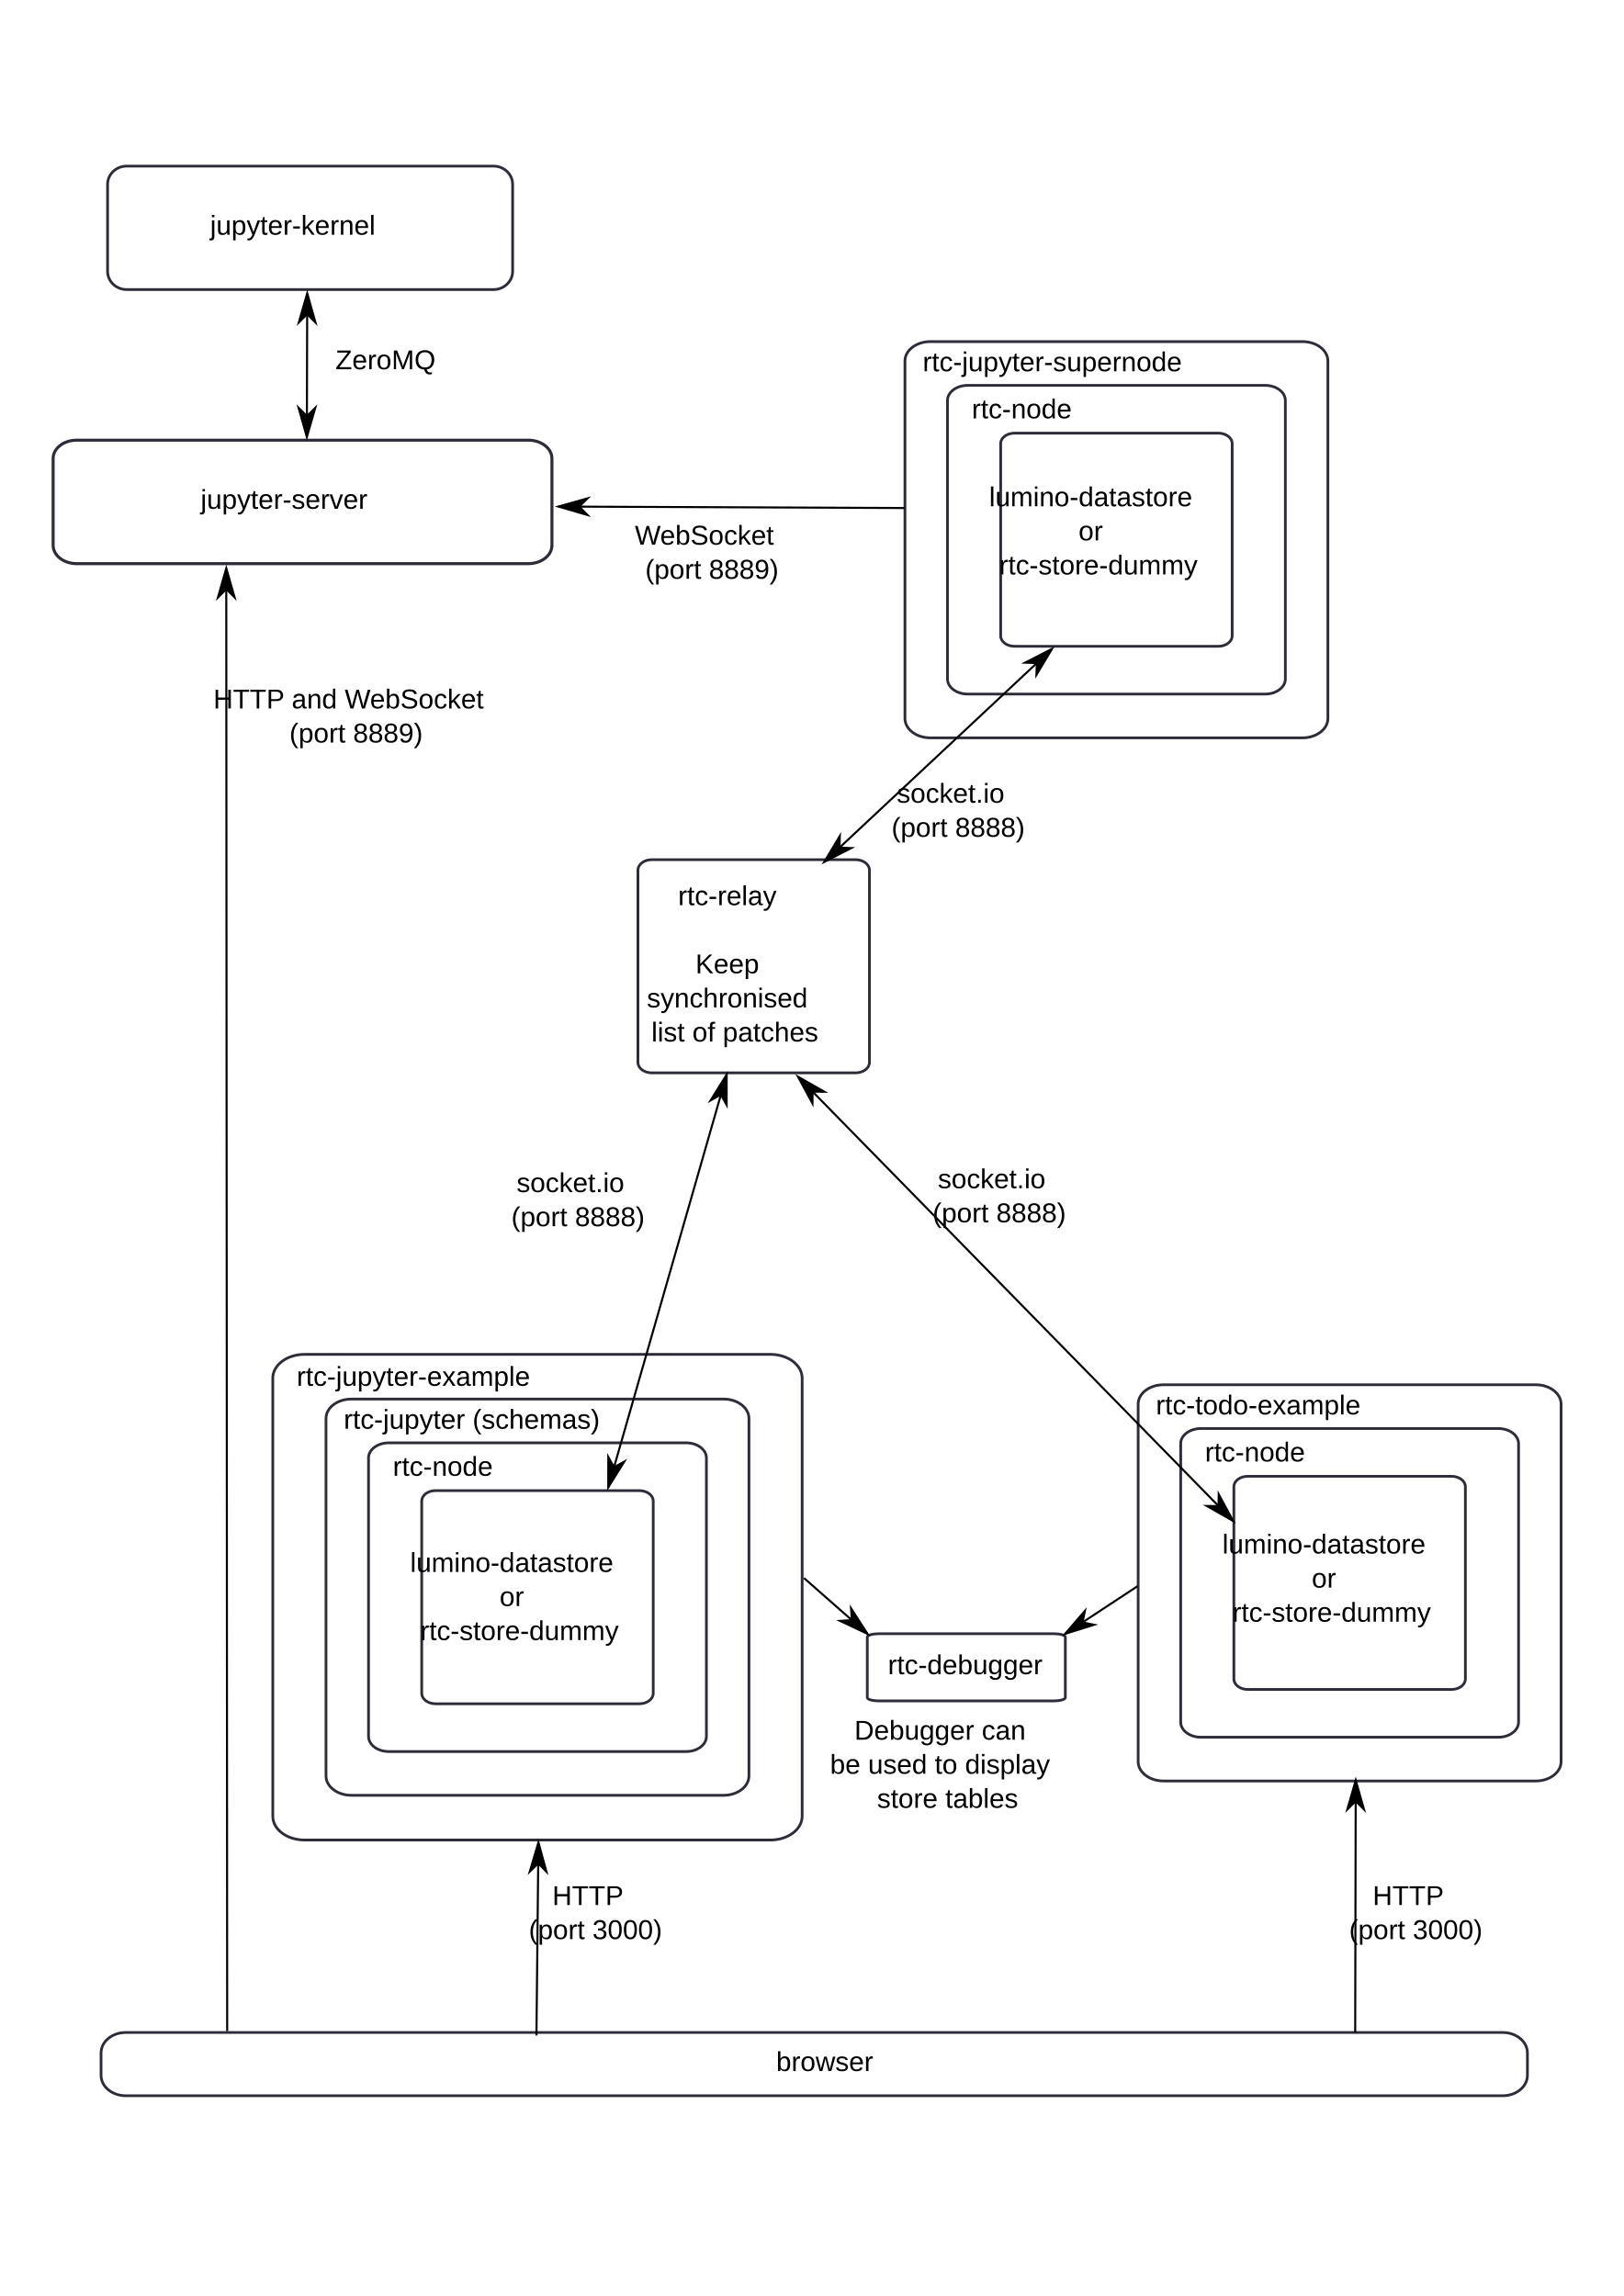
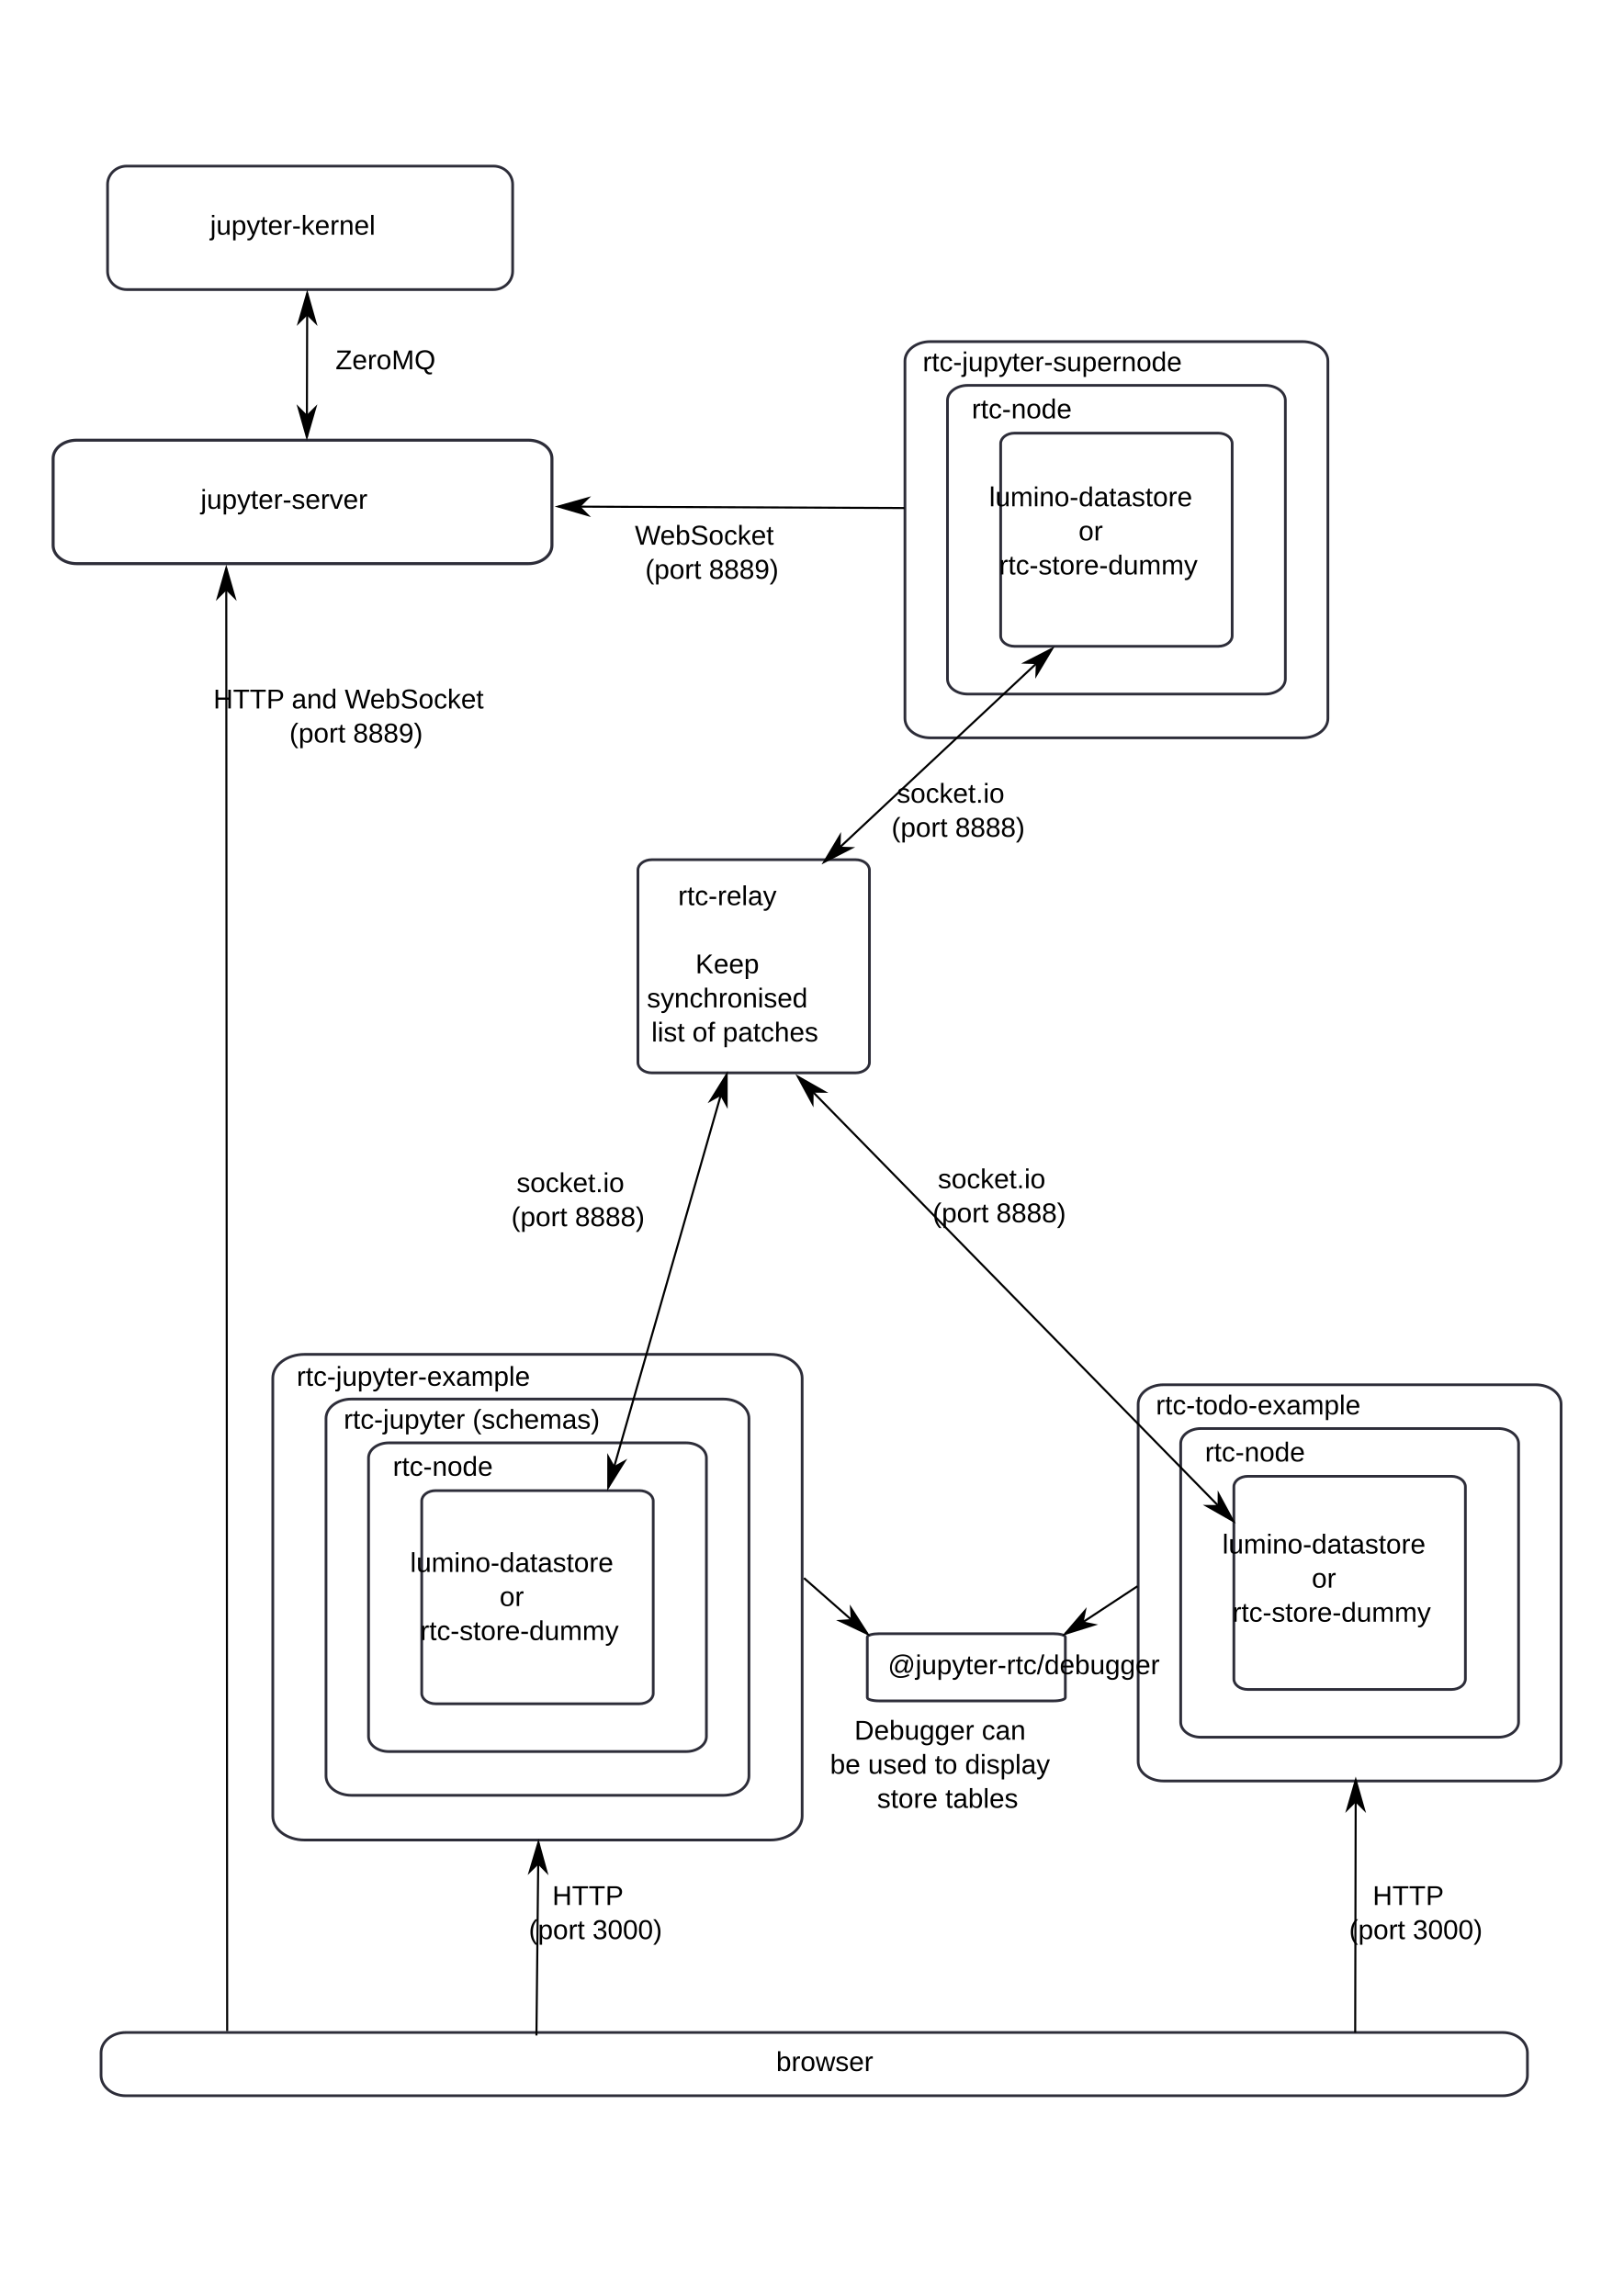
<svg xmlns="http://www.w3.org/2000/svg" width="210mm" height="297mm" viewBox="0 0 210 297" version="1.1" id="svg8">
  <defs id="defs2">
    <marker style="overflow:visible;" id="marker15080" refX="0.0" refY="0.0" orient="auto">
      <path transform="scale(0.8) rotate(180) translate(12.5,0)" style="fill-rule:evenodd;stroke:#000000;stroke-width:1pt;stroke-opacity:1;fill:#000000;fill-opacity:1" d="M 0.0,0.0 L 5.0,-5.0 L -12.5,0.0 L 5.0,5.0 L 0.0,0.0 z " id="path15078" />
    </marker>
    <marker orient="auto" refY="0.0" refX="0.0" id="marker14048" style="overflow:visible;">
      <path id="path14046" d="M 0.0,0.0 L 5.0,-5.0 L -12.5,0.0 L 5.0,5.0 L 0.0,0.0 z " style="fill-rule:evenodd;stroke:#000000;stroke-width:1pt;stroke-opacity:1;fill:#000000;fill-opacity:1" transform="scale(0.8) rotate(180) translate(12.5,0)" />
    </marker>
    <marker orient="auto" refY="0.0" refX="0.0" id="marker13942" style="overflow:visible;">
      <path id="path13940" d="M 0.0,0.0 L 5.0,-5.0 L -12.5,0.0 L 5.0,5.0 L 0.0,0.0 z " style="fill-rule:evenodd;stroke:#000000;stroke-width:1pt;stroke-opacity:1;fill:#000000;fill-opacity:1" transform="scale(0.8) rotate(180) translate(12.5,0)" />
    </marker>
    <marker style="overflow:visible;" id="marker7753" refX="0.0" refY="0.0" orient="auto">
      <path transform="scale(0.8) rotate(180) translate(12.5,0)" style="fill-rule:evenodd;stroke:#000000;stroke-width:1pt;stroke-opacity:1;fill:#000000;fill-opacity:1" d="M 0.0,0.0 L 5.0,-5.0 L -12.5,0.0 L 5.0,5.0 L 0.0,0.0 z " id="path7751" />
    </marker>
    <marker style="overflow:visible" id="marker7659" refX="0.0" refY="0.0" orient="auto">
      <path transform="scale(0.8) translate(12.5,0)" style="fill-rule:evenodd;stroke:#000000;stroke-width:1pt;stroke-opacity:1;fill:#000000;fill-opacity:1" d="M 0.0,0.0 L 5.0,-5.0 L -12.5,0.0 L 5.0,5.0 L 0.0,0.0 z " id="path7657" />
    </marker>
    <marker orient="auto" refY="0.0" refX="0.0" id="marker6539" style="overflow:visible;">
      <path id="path6537" d="M 0.0,0.0 L 5.0,-5.0 L -12.5,0.0 L 5.0,5.0 L 0.0,0.0 z " style="fill-rule:evenodd;stroke:#000000;stroke-width:1pt;stroke-opacity:1;fill:#000000;fill-opacity:1" transform="scale(0.8) rotate(180) translate(12.5,0)" />
    </marker>
    <marker style="overflow:visible;" id="marker5669" refX="0.0" refY="0.0" orient="auto">
      <path transform="scale(0.8) rotate(180) translate(12.5,0)" style="fill-rule:evenodd;stroke:#000000;stroke-width:1pt;stroke-opacity:1;fill:#000000;fill-opacity:1" d="M 0.0,0.0 L 5.0,-5.0 L -12.5,0.0 L 5.0,5.0 L 0.0,0.0 z " id="path5667" />
    </marker>
    <marker style="overflow:visible" id="marker5593" refX="0.0" refY="0.0" orient="auto">
      <path transform="scale(0.8) translate(12.5,0)" style="fill-rule:evenodd;stroke:#000000;stroke-width:1pt;stroke-opacity:1;fill:#000000;fill-opacity:1" d="M 0.0,0.0 L 5.0,-5.0 L -12.5,0.0 L 5.0,5.0 L 0.0,0.0 z " id="path5591" />
    </marker>
    <marker style="overflow:visible;" id="marker5215" refX="0.0" refY="0.0" orient="auto">
      <path transform="scale(0.8) rotate(180) translate(12.5,0)" style="fill-rule:evenodd;stroke:#000000;stroke-width:1pt;stroke-opacity:1;fill:#000000;fill-opacity:1" d="M 0.0,0.0 L 5.0,-5.0 L -12.5,0.0 L 5.0,5.0 L 0.0,0.0 z " id="path5213" />
    </marker>
    <marker style="overflow:visible" id="marker5151" refX="0.0" refY="0.0" orient="auto">
      <path transform="scale(0.8) translate(12.5,0)" style="fill-rule:evenodd;stroke:#000000;stroke-width:1pt;stroke-opacity:1;fill:#000000;fill-opacity:1" d="M 0.0,0.0 L 5.0,-5.0 L -12.5,0.0 L 5.0,5.0 L 0.0,0.0 z " id="path5149" />
    </marker>
    <marker orient="auto" refY="0.0" refX="0.0" id="marker4511" style="overflow:visible;">
      <path id="path4509" d="M 0.0,0.0 L 5.0,-5.0 L -12.5,0.0 L 5.0,5.0 L 0.0,0.0 z " style="fill-rule:evenodd;stroke:#000000;stroke-width:1pt;stroke-opacity:1;fill:#000000;fill-opacity:1" transform="scale(0.8) rotate(180) translate(12.5,0)" />
    </marker>
    <marker orient="auto" refY="0.0" refX="0.0" id="marker4447" style="overflow:visible">
      <path id="path4445" d="M 0.0,0.0 L 5.0,-5.0 L -12.5,0.0 L 5.0,5.0 L 0.0,0.0 z " style="fill-rule:evenodd;stroke:#000000;stroke-width:1pt;stroke-opacity:1;fill:#000000;fill-opacity:1" transform="scale(0.8) translate(12.5,0)" />
    </marker>
    <marker orient="auto" refY="0.0" refX="0.0" id="marker2415" style="overflow:visible;">
      <path id="path2413" d="M 0.0,0.0 L 5.0,-5.0 L -12.5,0.0 L 5.0,5.0 L 0.0,0.0 z " style="fill-rule:evenodd;stroke:#000000;stroke-width:1pt;stroke-opacity:1;fill:#000000;fill-opacity:1" transform="scale(0.8) rotate(180) translate(12.5,0)" />
    </marker>
    <marker orient="auto" refY="0.0" refX="0.0" id="marker2375" style="overflow:visible">
      <path id="path2373" d="M 0.0,0.0 L 5.0,-5.0 L -12.5,0.0 L 5.0,5.0 L 0.0,0.0 z " style="fill-rule:evenodd;stroke:#000000;stroke-width:1pt;stroke-opacity:1;fill:#000000;fill-opacity:1" transform="scale(0.8) translate(12.5,0)" />
    </marker>
    <marker style="overflow:visible;" id="marker1309" refX="0.0" refY="0.0" orient="auto">
      <path transform="scale(0.8) rotate(180) translate(12.5,0)" style="fill-rule:evenodd;stroke:#000000;stroke-width:1pt;stroke-opacity:1;fill:#000000;fill-opacity:1" d="M 0.0,0.0 L 5.0,-5.0 L -12.5,0.0 L 5.0,5.0 L 0.0,0.0 z " id="path1307" />
    </marker>
    <marker style="overflow:visible" id="marker1281" refX="0.0" refY="0.0" orient="auto">
      <path transform="scale(0.8) translate(12.5,0)" style="fill-rule:evenodd;stroke:#000000;stroke-width:1pt;stroke-opacity:1;fill:#000000;fill-opacity:1" d="M 0.0,0.0 L 5.0,-5.0 L -12.5,0.0 L 5.0,5.0 L 0.0,0.0 z " id="path1279" />
    </marker>
    <marker orient="auto" refY="0.0" refX="0.0" id="Arrow1Lend" style="overflow:visible;">
      <path id="path930" d="M 0.0,0.0 L 5.0,-5.0 L -12.5,0.0 L 5.0,5.0 L 0.0,0.0 z " style="fill-rule:evenodd;stroke:#000000;stroke-width:1pt;stroke-opacity:1;fill:#000000;fill-opacity:1" transform="scale(0.8) rotate(180) translate(12.5,0)" />
    </marker>
    <marker orient="auto" refY="0.0" refX="0.0" id="Arrow1Lstart" style="overflow:visible">
      <path id="path927" d="M 0.0,0.0 L 5.0,-5.0 L -12.5,0.0 L 5.0,5.0 L 0.0,0.0 z " style="fill-rule:evenodd;stroke:#000000;stroke-width:1pt;stroke-opacity:1;fill:#000000;fill-opacity:1" transform="scale(0.8) translate(12.5,0)" />
    </marker>
  </defs>
  <g id="layer1">
    <rect style="opacity:0.824;fill:none;fill-opacity:1;stroke:#00000e;stroke-width:0.353;stroke-linejoin:round;stroke-miterlimit:4;stroke-dasharray:none;stroke-dashoffset:0;stroke-opacity:1" id="rect844" width="68.464" height="62.821" x="35.282" y="175.195" rx="4.1" ry="3.07" />
    <text xml:space="preserve" style="font-style:normal;font-variant:normal;font-weight:normal;font-stretch:normal;font-size:3.528px;line-height:1.25;font-family:arial;-inkscape-font-specification:'arial, Normal';font-variant-ligatures:normal;font-variant-caps:normal;font-variant-numeric:normal;font-feature-settings:normal;text-align:start;letter-spacing:0px;word-spacing:0px;writing-mode:lr-tb;text-anchor:start;fill:#000000;fill-opacity:1;stroke:none;stroke-width:0.265" x="38.365" y="179.26" id="text848">
      <tspan id="tspan846" x="38.365" y="179.26" style="stroke-width:0.265">rtc-jupyter-example</tspan>
    </text>
    <rect ry="2.505" rx="3.276" y="180.978" x="42.164" height="51.254" width="54.7" id="rect850" style="opacity:0.824;fill:none;fill-opacity:1;stroke:#00000e;stroke-width:0.353;stroke-linejoin:round;stroke-miterlimit:4;stroke-dasharray:none;stroke-dashoffset:0;stroke-opacity:1" />
    <text id="text854" y="184.816" x="44.45" style="font-style:normal;font-variant:normal;font-weight:normal;font-stretch:normal;font-size:3.528px;line-height:1.25;font-family:arial;-inkscape-font-specification:'arial, Normal';font-variant-ligatures:normal;font-variant-caps:normal;font-variant-numeric:normal;font-feature-settings:normal;text-align:start;letter-spacing:0px;word-spacing:0px;writing-mode:lr-tb;text-anchor:start;fill:#000000;fill-opacity:1;stroke:none;stroke-width:0.265" xml:space="preserve">
      <tspan style="stroke-width:0.265" y="184.816" x="44.45" id="tspan852">rtc-jupyter (schemas)</tspan>
    </text>
    <rect style="opacity:0.824;fill:none;fill-opacity:1;stroke:#00000e;stroke-width:0.353;stroke-linejoin:round;stroke-miterlimit:4;stroke-dasharray:none;stroke-dashoffset:0;stroke-opacity:1" id="rect856" width="43.699" height="39.931" x="47.664" y="186.64" rx="2.617" ry="1.952" />
    <text xml:space="preserve" style="font-style:normal;font-variant:normal;font-weight:normal;font-stretch:normal;font-size:3.528px;line-height:1.25;font-family:arial;-inkscape-font-specification:'arial, Normal';font-variant-ligatures:normal;font-variant-caps:normal;font-variant-numeric:normal;font-feature-settings:normal;text-align:start;letter-spacing:0px;word-spacing:0px;writing-mode:lr-tb;text-anchor:start;fill:#000000;fill-opacity:1;stroke:none;stroke-width:0.265" x="50.8" y="190.902" id="text860">
      <tspan id="tspan858" x="50.8" y="190.902" style="stroke-width:0.265">rtc-node</tspan>
    </text>
    <rect ry="1.348" rx="1.793" y="192.819" x="54.543" height="27.573" width="29.942" id="rect862" style="opacity:0.824;fill:none;fill-opacity:1;stroke:#00000e;stroke-width:0.353;stroke-linejoin:round;stroke-miterlimit:4;stroke-dasharray:none;stroke-dashoffset:0;stroke-opacity:1" />
    <text id="text866" y="203.337" x="69.623" style="font-style:normal;font-variant:normal;font-weight:normal;font-stretch:normal;font-size:3.528px;line-height:1.25;font-family:arial;-inkscape-font-specification:'arial, Normal';font-variant-ligatures:normal;font-variant-caps:normal;font-variant-numeric:normal;font-feature-settings:normal;text-align:center;letter-spacing:0px;word-spacing:0px;writing-mode:lr-tb;text-anchor:middle;fill:#000000;fill-opacity:1;stroke:none;stroke-width:0.265" xml:space="preserve">
      <tspan style="text-align:center;text-anchor:middle;stroke-width:0.265" y="203.337" x="69.623" id="tspan864">lumino-datastore</tspan>
      <tspan style="text-align:center;text-anchor:middle;stroke-width:0.265" y="207.747" x="69.623" id="tspan16600">or</tspan>
      <tspan style="text-align:center;text-anchor:middle;stroke-width:0.265" y="212.157" x="69.623" id="tspan16602">rtc-store-dummy</tspan>
    </text>
    <rect style="opacity:0.824;fill:none;fill-opacity:1;stroke:#00000e;stroke-width:0.353;stroke-linejoin:round;stroke-miterlimit:4;stroke-dasharray:none;stroke-dashoffset:0;stroke-opacity:1" id="rect874" width="54.7" height="51.254" x="147.203" y="179.126" rx="3.276" ry="2.505" />
    <text xml:space="preserve" style="font-style:normal;font-variant:normal;font-weight:normal;font-stretch:normal;font-size:3.528px;line-height:1.25;font-family:arial;-inkscape-font-specification:'arial, Normal';font-variant-ligatures:normal;font-variant-caps:normal;font-variant-numeric:normal;font-feature-settings:normal;text-align:start;letter-spacing:0px;word-spacing:0px;writing-mode:lr-tb;text-anchor:start;fill:#000000;fill-opacity:1;stroke:none;stroke-width:0.265" x="149.489" y="182.964" id="text878">
      <tspan id="tspan876" x="149.489" y="182.964" style="stroke-width:0.265">rtc-todo-example</tspan>
    </text>
    <rect ry="1.952" rx="2.617" y="184.788" x="152.703" height="39.931" width="43.699" id="rect880" style="opacity:0.824;fill:none;fill-opacity:1;stroke:#00000e;stroke-width:0.353;stroke-linejoin:round;stroke-miterlimit:4;stroke-dasharray:none;stroke-dashoffset:0;stroke-opacity:1" />
    <text id="text884" y="189.05" x="155.839" style="font-style:normal;font-variant:normal;font-weight:normal;font-stretch:normal;font-size:3.528px;line-height:1.25;font-family:arial;-inkscape-font-specification:'arial, Normal';font-variant-ligatures:normal;font-variant-caps:normal;font-variant-numeric:normal;font-feature-settings:normal;text-align:start;letter-spacing:0px;word-spacing:0px;writing-mode:lr-tb;text-anchor:start;fill:#000000;fill-opacity:1;stroke:none;stroke-width:0.265" xml:space="preserve">
      <tspan style="stroke-width:0.265" y="189.05" x="155.839" id="tspan882">rtc-node</tspan>
    </text>
    <rect style="opacity:0.824;fill:none;fill-opacity:1;stroke:#00000e;stroke-width:0.353;stroke-linejoin:round;stroke-miterlimit:4;stroke-dasharray:none;stroke-dashoffset:0;stroke-opacity:1" id="rect886" width="29.942" height="27.573" x="159.582" y="190.967" rx="1.793" ry="1.348" />
    <text xml:space="preserve" style="font-style:normal;font-variant:normal;font-weight:normal;font-stretch:normal;font-size:3.528px;line-height:1.25;font-family:arial;-inkscape-font-specification:'arial, Normal';font-variant-ligatures:normal;font-variant-caps:normal;font-variant-numeric:normal;font-feature-settings:normal;text-align:center;letter-spacing:0px;word-spacing:0px;writing-mode:lr-tb;text-anchor:middle;fill:#000000;fill-opacity:1;stroke:none;stroke-width:0.265" x="174.663" y="200.956" id="text890">
      <tspan id="tspan888" x="174.663" y="200.956" style="text-align:center;text-anchor:middle;stroke-width:0.265">lumino-datastore</tspan>
      <tspan x="175.152" y="205.366" style="text-align:center;text-anchor:middle;stroke-width:0.265" id="tspan16604">or </tspan>
      <tspan x="174.663" y="209.775" style="text-align:center;text-anchor:middle;stroke-width:0.265" id="tspan16606">rtc-store-dummy</tspan>
    </text>
    <rect style="opacity:0.824;fill:none;fill-opacity:1;stroke:#00000e;stroke-width:0.353;stroke-linejoin:round;stroke-miterlimit:4;stroke-dasharray:none;stroke-dashoffset:0;stroke-opacity:1" id="rect911" width="29.942" height="27.573" x="82.506" y="111.206" rx="1.793" ry="1.348" />
    <text xml:space="preserve" style="font-style:normal;font-variant:normal;font-weight:normal;font-stretch:normal;font-size:3.528px;line-height:1.25;font-family:arial;-inkscape-font-specification:'arial, Normal';font-variant-ligatures:normal;font-variant-caps:normal;font-variant-numeric:normal;font-feature-settings:normal;text-align:start;letter-spacing:0px;word-spacing:0px;writing-mode:lr-tb;text-anchor:start;fill:#000000;fill-opacity:1;stroke:none;stroke-width:0.265" x="97.494" y="117.085" id="text915">
      <tspan id="tspan913" x="97.494" y="117.085" style="text-align:center;text-anchor:middle;stroke-width:0.265">rtc-relay</tspan>
      <tspan x="97.494" y="121.495" style="text-align:center;text-anchor:middle;stroke-width:0.265" id="tspan917" />
      <tspan x="97.494" y="125.905" style="text-align:center;text-anchor:middle;stroke-width:0.265" id="tspan923">Keep</tspan>
      <tspan x="97.494" y="130.315" style="text-align:center;text-anchor:middle;stroke-width:0.265" id="tspan919">synchronised</tspan>
      <tspan x="97.494" y="134.724" style="text-align:center;text-anchor:middle;stroke-width:0.265" id="tspan921">list of patches</tspan>
    </text>
    <path style="fill:none;stroke:#000000;stroke-width:0.265px;stroke-linecap:butt;stroke-linejoin:miter;stroke-opacity:1;marker-start:url(#Arrow1Lstart);marker-end:url(#Arrow1Lend)" d="M 78.678,192.361 93.973,139.042" id="path925" />
    <text xml:space="preserve" style="font-style:normal;font-variant:normal;font-weight:normal;font-stretch:normal;font-size:3.528px;line-height:1.25;font-family:arial;-inkscape-font-specification:'arial, Normal';font-variant-ligatures:normal;font-variant-caps:normal;font-variant-numeric:normal;font-feature-settings:normal;text-align:start;letter-spacing:0px;word-spacing:0px;writing-mode:lr-tb;text-anchor:start;fill:#000000;fill-opacity:1;stroke:none;stroke-width:0.265" x="77.21" y="154.208" id="text1259">
      <tspan id="tspan1257" x="77.21" y="154.208" style="text-align:center;text-anchor:middle;stroke-width:0.265">socket.io</tspan>
      <tspan x="77.21" y="158.618" style="text-align:center;text-anchor:middle;stroke-width:0.265" id="tspan7617">(port 8888)</tspan>
    </text>
    <path id="path1273" d="M 159.467,196.723 103.233,139.307" style="fill:none;stroke:#000000;stroke-width:0.265px;stroke-linecap:butt;stroke-linejoin:miter;stroke-opacity:1;marker-start:url(#marker1281);marker-end:url(#marker1309)" />
    <rect style="opacity:0.824;fill:none;fill-opacity:1;stroke:#00000e;stroke-width:0.353;stroke-linejoin:round;stroke-miterlimit:4;stroke-dasharray:none;stroke-dashoffset:0;stroke-opacity:1" id="rect2037" width="54.7" height="51.254" x="117.041" y="44.189" rx="3.276" ry="2.505" />
    <text xml:space="preserve" style="font-style:normal;font-variant:normal;font-weight:normal;font-stretch:normal;font-size:3.528px;line-height:1.25;font-family:arial;-inkscape-font-specification:'arial, Normal';font-variant-ligatures:normal;font-variant-caps:normal;font-variant-numeric:normal;font-feature-settings:normal;text-align:start;letter-spacing:0px;word-spacing:0px;writing-mode:lr-tb;text-anchor:start;fill:#000000;fill-opacity:1;stroke:none;stroke-width:0.265" x="119.327" y="48.027" id="text2041">
      <tspan id="tspan2039" x="119.327" y="48.027" style="stroke-width:0.265">rtc-jupyter-supernode</tspan>
    </text>
    <rect ry="1.952" rx="2.617" y="49.85" x="122.541" height="39.931" width="43.699" id="rect2043" style="opacity:0.824;fill:none;fill-opacity:1;stroke:#00000e;stroke-width:0.353;stroke-linejoin:round;stroke-miterlimit:4;stroke-dasharray:none;stroke-dashoffset:0;stroke-opacity:1" />
    <text id="text2047" y="54.113" x="125.677" style="font-style:normal;font-variant:normal;font-weight:normal;font-stretch:normal;font-size:3.528px;line-height:1.25;font-family:arial;-inkscape-font-specification:'arial, Normal';font-variant-ligatures:normal;font-variant-caps:normal;font-variant-numeric:normal;font-feature-settings:normal;text-align:start;letter-spacing:0px;word-spacing:0px;writing-mode:lr-tb;text-anchor:start;fill:#000000;fill-opacity:1;stroke:none;stroke-width:0.265" xml:space="preserve">
      <tspan style="stroke-width:0.265" y="54.113" x="125.677" id="tspan2045">rtc-node</tspan>
    </text>
    <rect style="opacity:0.824;fill:none;fill-opacity:1;stroke:#00000e;stroke-width:0.353;stroke-linejoin:round;stroke-miterlimit:4;stroke-dasharray:none;stroke-dashoffset:0;stroke-opacity:1" id="rect2049" width="29.942" height="27.573" x="129.42" y="56.029" rx="1.793" ry="1.348" />
    <path style="fill:none;stroke:#000000;stroke-width:0.265;stroke-linecap:butt;stroke-linejoin:miter;stroke-miterlimit:4;stroke-dasharray:none;stroke-opacity:1;marker-start:url(#marker2375);marker-end:url(#marker2415)" d="M 106.627,111.471 136.042,83.952" id="path2367" />
    <rect ry="2.368" rx="3.049" y="56.94" x="6.872" height="15.971" width="64.512" id="rect3648" style="opacity:0.824;fill:none;fill-opacity:1;stroke:#00000e;stroke-width:0.391;stroke-linejoin:round;stroke-miterlimit:4;stroke-dasharray:none;stroke-dashoffset:0;stroke-opacity:1" />
    <text id="text3660" y="65.817" x="39.187" style="font-style:normal;font-variant:normal;font-weight:normal;font-stretch:normal;font-size:3.528px;line-height:1.25;font-family:arial;-inkscape-font-specification:'arial, Normal';font-variant-ligatures:normal;font-variant-caps:normal;font-variant-numeric:normal;font-feature-settings:normal;text-align:start;letter-spacing:0px;word-spacing:0px;writing-mode:lr-tb;text-anchor:start;fill:#000000;fill-opacity:1;stroke:none;stroke-width:0.265" xml:space="preserve">
      <tspan id="tspan3658" style="text-align:center;text-anchor:middle;stroke-width:0.265" y="65.817" x="39.187">jupyter-server</tspan>
    </text>
    <rect style="opacity:0.824;fill:none;fill-opacity:1;stroke:#00000e;stroke-width:0.353;stroke-linejoin:round;stroke-miterlimit:4;stroke-dasharray:none;stroke-dashoffset:0;stroke-opacity:1" id="rect3677" width="52.39" height="15.971" x="13.912" y="21.486" rx="2.476" ry="2.368" />
    <text xml:space="preserve" style="font-style:normal;font-variant:normal;font-weight:normal;font-stretch:normal;font-size:3.528px;line-height:1.25;font-family:arial;-inkscape-font-specification:'arial, Normal';font-variant-ligatures:normal;font-variant-caps:normal;font-variant-numeric:normal;font-feature-settings:normal;text-align:start;letter-spacing:0px;word-spacing:0px;writing-mode:lr-tb;text-anchor:start;fill:#000000;fill-opacity:1;stroke:none;stroke-width:0.265" x="40.313" y="30.363" id="text3681">
      <tspan x="40.313" y="30.363" style="text-align:center;text-anchor:middle;stroke-width:0.265" id="tspan3679">jupyter-kernel</tspan>
    </text>
    <path style="fill:none;stroke:#000000;stroke-width:0.265px;stroke-linecap:butt;stroke-linejoin:miter;stroke-opacity:1;marker-start:url(#marker4447);marker-end:url(#marker4511)" d="m 39.687,56.494 0.046,-18.523" id="path4443" />
    <text id="text4893" y="70.456" x="94.528" style="font-style:normal;font-variant:normal;font-weight:normal;font-stretch:normal;font-size:3.528px;line-height:1.25;font-family:arial;-inkscape-font-specification:'arial, Normal';font-variant-ligatures:normal;font-variant-caps:normal;font-variant-numeric:normal;font-feature-settings:normal;text-align:start;letter-spacing:0px;word-spacing:0px;writing-mode:lr-tb;text-anchor:start;fill:#000000;fill-opacity:1;stroke:none;stroke-width:0.265" xml:space="preserve">
      <tspan style="text-align:center;text-anchor:middle;stroke-width:0.265" y="70.456" x="94.528" id="tspan4891">WebSocket</tspan>
      <tspan style="text-align:center;text-anchor:middle;stroke-width:0.265" y="74.866" x="94.528" id="tspan14018">(port 8889)</tspan>
    </text>
    <text xml:space="preserve" style="font-style:normal;font-variant:normal;font-weight:normal;font-stretch:normal;font-size:3.528px;line-height:1.25;font-family:arial;-inkscape-font-specification:'arial, Normal';font-variant-ligatures:normal;font-variant-caps:normal;font-variant-numeric:normal;font-feature-settings:normal;text-align:start;letter-spacing:0px;word-spacing:0px;writing-mode:lr-tb;text-anchor:start;fill:#000000;fill-opacity:1;stroke:none;stroke-width:0.265" x="43.392" y="47.763" id="text4897">
      <tspan id="tspan4895" x="43.392" y="47.763" style="stroke-width:0.265">ZeroMQ</tspan>
    </text>
    <path id="path5147" d="M 116.974,65.717 72.249,65.525" style="fill:none;stroke:#000000;stroke-width:0.265;stroke-linecap:butt;stroke-linejoin:miter;stroke-miterlimit:4;stroke-dasharray:none;stroke-opacity:1;marker-end:url(#marker5215)" />
    <rect ry="0.425" rx="1.534" y="211.329" x="112.171" height="8.692" width="25.613" id="rect5571" style="opacity:0.824;fill:none;fill-opacity:1;stroke:#00000e;stroke-width:0.353;stroke-linejoin:round;stroke-miterlimit:4;stroke-dasharray:none;stroke-dashoffset:0;stroke-opacity:1" />
    <text id="text5575" y="216.566" x="114.829" style="font-style:normal;font-variant:normal;font-weight:normal;font-stretch:normal;font-size:3.528px;line-height:1.25;font-family:arial;-inkscape-font-specification:'arial, Normal';font-variant-ligatures:normal;font-variant-caps:normal;font-variant-numeric:normal;font-feature-settings:normal;text-align:start;letter-spacing:0px;word-spacing:0px;writing-mode:lr-tb;text-anchor:start;fill:#000000;fill-opacity:1;stroke:none;stroke-width:0.265" xml:space="preserve">
-       <tspan style="stroke-width:0.265" y="216.566" x="114.829" id="tspan5573">rtc-debugger</tspan>
+       <tspan style="stroke-width:0.265" y="216.566" x="114.829" id="tspan5573">@jupyter-rtc/debugger</tspan>
    </text>
    <path id="path5589" d="m 103.981,204.131 8.19,7.198" style="fill:none;stroke:#000000;stroke-width:0.265px;stroke-linecap:butt;stroke-linejoin:miter;stroke-opacity:1;marker-end:url(#marker5669)" />
    <path style="fill:none;stroke:#000000;stroke-width:0.265px;stroke-linecap:butt;stroke-linejoin:miter;stroke-opacity:1;marker-end:url(#marker6539)" d="m 147.108,205.19 -9.324,6.139" id="path6535" />
    <text id="text6801" y="225.034" x="125.009" style="font-style:normal;font-variant:normal;font-weight:normal;font-stretch:normal;font-size:3.528px;line-height:1.25;font-family:arial;-inkscape-font-specification:'arial, Normal';font-variant-ligatures:normal;font-variant-caps:normal;font-variant-numeric:normal;font-feature-settings:normal;text-align:start;letter-spacing:0px;word-spacing:0px;writing-mode:lr-tb;text-anchor:start;fill:#000000;fill-opacity:1;stroke:none;stroke-width:0.265" xml:space="preserve">
      <tspan style="text-align:center;text-anchor:middle;stroke-width:0.265" y="225.034" x="125.009" id="tspan6799">Debugger can</tspan>
      <tspan style="text-align:center;text-anchor:middle;stroke-width:0.265" y="229.443" x="125.009" id="tspan6803">be used to display</tspan>
      <tspan style="text-align:center;text-anchor:middle;stroke-width:0.265" y="233.853" x="125.009" id="tspan6805">store tables</tspan>
    </text>
    <text id="text7635" y="103.836" x="126.382" style="font-style:normal;font-variant:normal;font-weight:normal;font-stretch:normal;font-size:3.528px;line-height:1.25;font-family:arial;-inkscape-font-specification:'arial, Normal';font-variant-ligatures:normal;font-variant-caps:normal;font-variant-numeric:normal;font-feature-settings:normal;text-align:start;letter-spacing:0px;word-spacing:0px;writing-mode:lr-tb;text-anchor:start;fill:#000000;fill-opacity:1;stroke:none;stroke-width:0.265" xml:space="preserve">
      <tspan style="text-align:center;text-anchor:middle;stroke-width:0.265" y="103.836" x="126.382" id="tspan7631">socket.io</tspan>
      <tspan id="tspan7633" style="text-align:center;text-anchor:middle;stroke-width:0.265" y="108.245" x="126.382">(port 8888)</tspan>
    </text>
    <path id="path7649" d="M 29.381,262.74 29.263,73.541" style="fill:none;stroke:#000000;stroke-width:0.265px;stroke-linecap:butt;stroke-linejoin:miter;stroke-opacity:1;marker-end:url(#marker7753)" />
    <text xml:space="preserve" style="font-style:normal;font-variant:normal;font-weight:normal;font-stretch:normal;font-size:3.528px;line-height:1.25;font-family:arial;-inkscape-font-specification:'arial, Normal';font-variant-ligatures:normal;font-variant-caps:normal;font-variant-numeric:normal;font-feature-settings:normal;text-align:start;letter-spacing:0px;word-spacing:0px;writing-mode:lr-tb;text-anchor:start;fill:#000000;fill-opacity:1;stroke:none;stroke-width:0.265" x="131.692" y="153.701" id="text7655">
      <tspan id="tspan7651" x="131.692" y="153.701" style="text-align:center;text-anchor:middle;stroke-width:0.265">socket.io</tspan>
      <tspan x="131.692" y="158.111" style="text-align:center;text-anchor:middle;stroke-width:0.265" id="tspan7653">(port 8888)</tspan>
    </text>
    <text xml:space="preserve" style="font-style:normal;font-variant:normal;font-weight:normal;font-stretch:normal;font-size:3.528px;line-height:1.25;font-family:arial;-inkscape-font-specification:'arial, Normal';font-variant-ligatures:normal;font-variant-caps:normal;font-variant-numeric:normal;font-feature-settings:normal;text-align:start;letter-spacing:0px;word-spacing:0px;writing-mode:lr-tb;text-anchor:start;fill:#000000;fill-opacity:1;stroke:none;stroke-width:0.265" x="48.509" y="91.64" id="text9137">
      <tspan id="tspan9135" x="48.509" y="91.64" style="text-align:center;text-anchor:middle;stroke-width:0.265">HTTP and WebSocket</tspan>
      <tspan x="48.509" y="96.049" style="text-align:center;text-anchor:middle;stroke-width:0.265" id="tspan13622">(port 8889)</tspan>
    </text>
    <rect style="opacity:0.824;fill:none;fill-opacity:1;stroke:#00000e;stroke-width:0.353;stroke-linejoin:round;stroke-miterlimit:4;stroke-dasharray:none;stroke-dashoffset:0;stroke-opacity:1" id="rect12199" width="184.479" height="8.181" x="13.069" y="262.914" rx="3.189" ry="2.645" />
    <text xml:space="preserve" style="font-style:normal;font-variant:normal;font-weight:normal;font-stretch:normal;font-size:3.528px;line-height:1.25;font-family:arial;-inkscape-font-specification:'arial, Normal';font-variant-ligatures:normal;font-variant-caps:normal;font-variant-numeric:normal;font-feature-settings:normal;text-align:start;letter-spacing:0px;word-spacing:0px;writing-mode:lr-tb;text-anchor:start;fill:#000000;fill-opacity:1;stroke:none;stroke-width:0.265" x="100.387" y="267.896" id="text12203">
      <tspan id="tspan12201" x="100.387" y="267.896" style="stroke-width:0.265">browser</tspan>
    </text>
    <path style="fill:none;stroke:#000000;stroke-width:0.265px;stroke-linecap:butt;stroke-linejoin:miter;stroke-opacity:1;marker-end:url(#marker14048)" d="M 69.381,263.301 69.636,238.366" id="path14044" />
    <path id="path15076" d="m 175.273,262.927 0.069,-32.606" style="fill:none;stroke:#000000;stroke-width:0.265px;stroke-linecap:butt;stroke-linejoin:miter;stroke-opacity:1;marker-end:url(#marker15080)" />
    <text id="text17888" y="246.421" x="79.465" style="font-style:normal;font-variant:normal;font-weight:normal;font-stretch:normal;font-size:3.528px;line-height:1.25;font-family:arial;-inkscape-font-specification:'arial, Normal';font-variant-ligatures:normal;font-variant-caps:normal;font-variant-numeric:normal;font-feature-settings:normal;text-align:start;letter-spacing:0px;word-spacing:0px;writing-mode:lr-tb;text-anchor:start;fill:#000000;fill-opacity:1;stroke:none;stroke-width:0.265" xml:space="preserve">
      <tspan style="text-align:center;text-anchor:middle;stroke-width:0.265" y="246.421" x="79.465" id="tspan17884">HTTP</tspan>
      <tspan id="tspan17886" style="text-align:center;text-anchor:middle;stroke-width:0.265" y="250.831" x="79.465">(port 3000)</tspan>
    </text>
    <text xml:space="preserve" style="font-style:normal;font-variant:normal;font-weight:normal;font-stretch:normal;font-size:3.528px;line-height:1.25;font-family:arial;-inkscape-font-specification:'arial, Normal';font-variant-ligatures:normal;font-variant-caps:normal;font-variant-numeric:normal;font-feature-settings:normal;text-align:start;letter-spacing:0px;word-spacing:0px;writing-mode:lr-tb;text-anchor:start;fill:#000000;fill-opacity:1;stroke:none;stroke-width:0.265" x="185.563" y="246.421" id="text17894">
      <tspan id="tspan17890" x="185.563" y="246.421" style="text-align:center;text-anchor:middle;stroke-width:0.265">HTTP</tspan>
      <tspan x="185.563" y="250.831" style="text-align:center;text-anchor:middle;stroke-width:0.265" id="tspan17892">(port 3000)</tspan>
    </text>
    <text xml:space="preserve" style="font-style:normal;font-variant:normal;font-weight:normal;font-stretch:normal;font-size:3.528px;line-height:1.25;font-family:arial;-inkscape-font-specification:'arial, Normal';font-variant-ligatures:normal;font-variant-caps:normal;font-variant-numeric:normal;font-feature-settings:normal;text-align:center;letter-spacing:0px;word-spacing:0px;writing-mode:lr-tb;text-anchor:middle;fill:#000000;fill-opacity:1;stroke:none;stroke-width:0.265" x="144.5" y="65.489" id="text1062">
      <tspan id="tspan1056" x="144.5" y="65.489" style="text-align:center;text-anchor:middle;stroke-width:0.265">lumino-datastore</tspan>
      <tspan id="tspan1058" x="144.5" y="69.899" style="text-align:center;text-anchor:middle;stroke-width:0.265">or</tspan>
      <tspan id="tspan1060" x="144.5" y="74.309" style="text-align:center;text-anchor:middle;stroke-width:0.265">rtc-store-dummy</tspan>
    </text>
  </g>
</svg>
